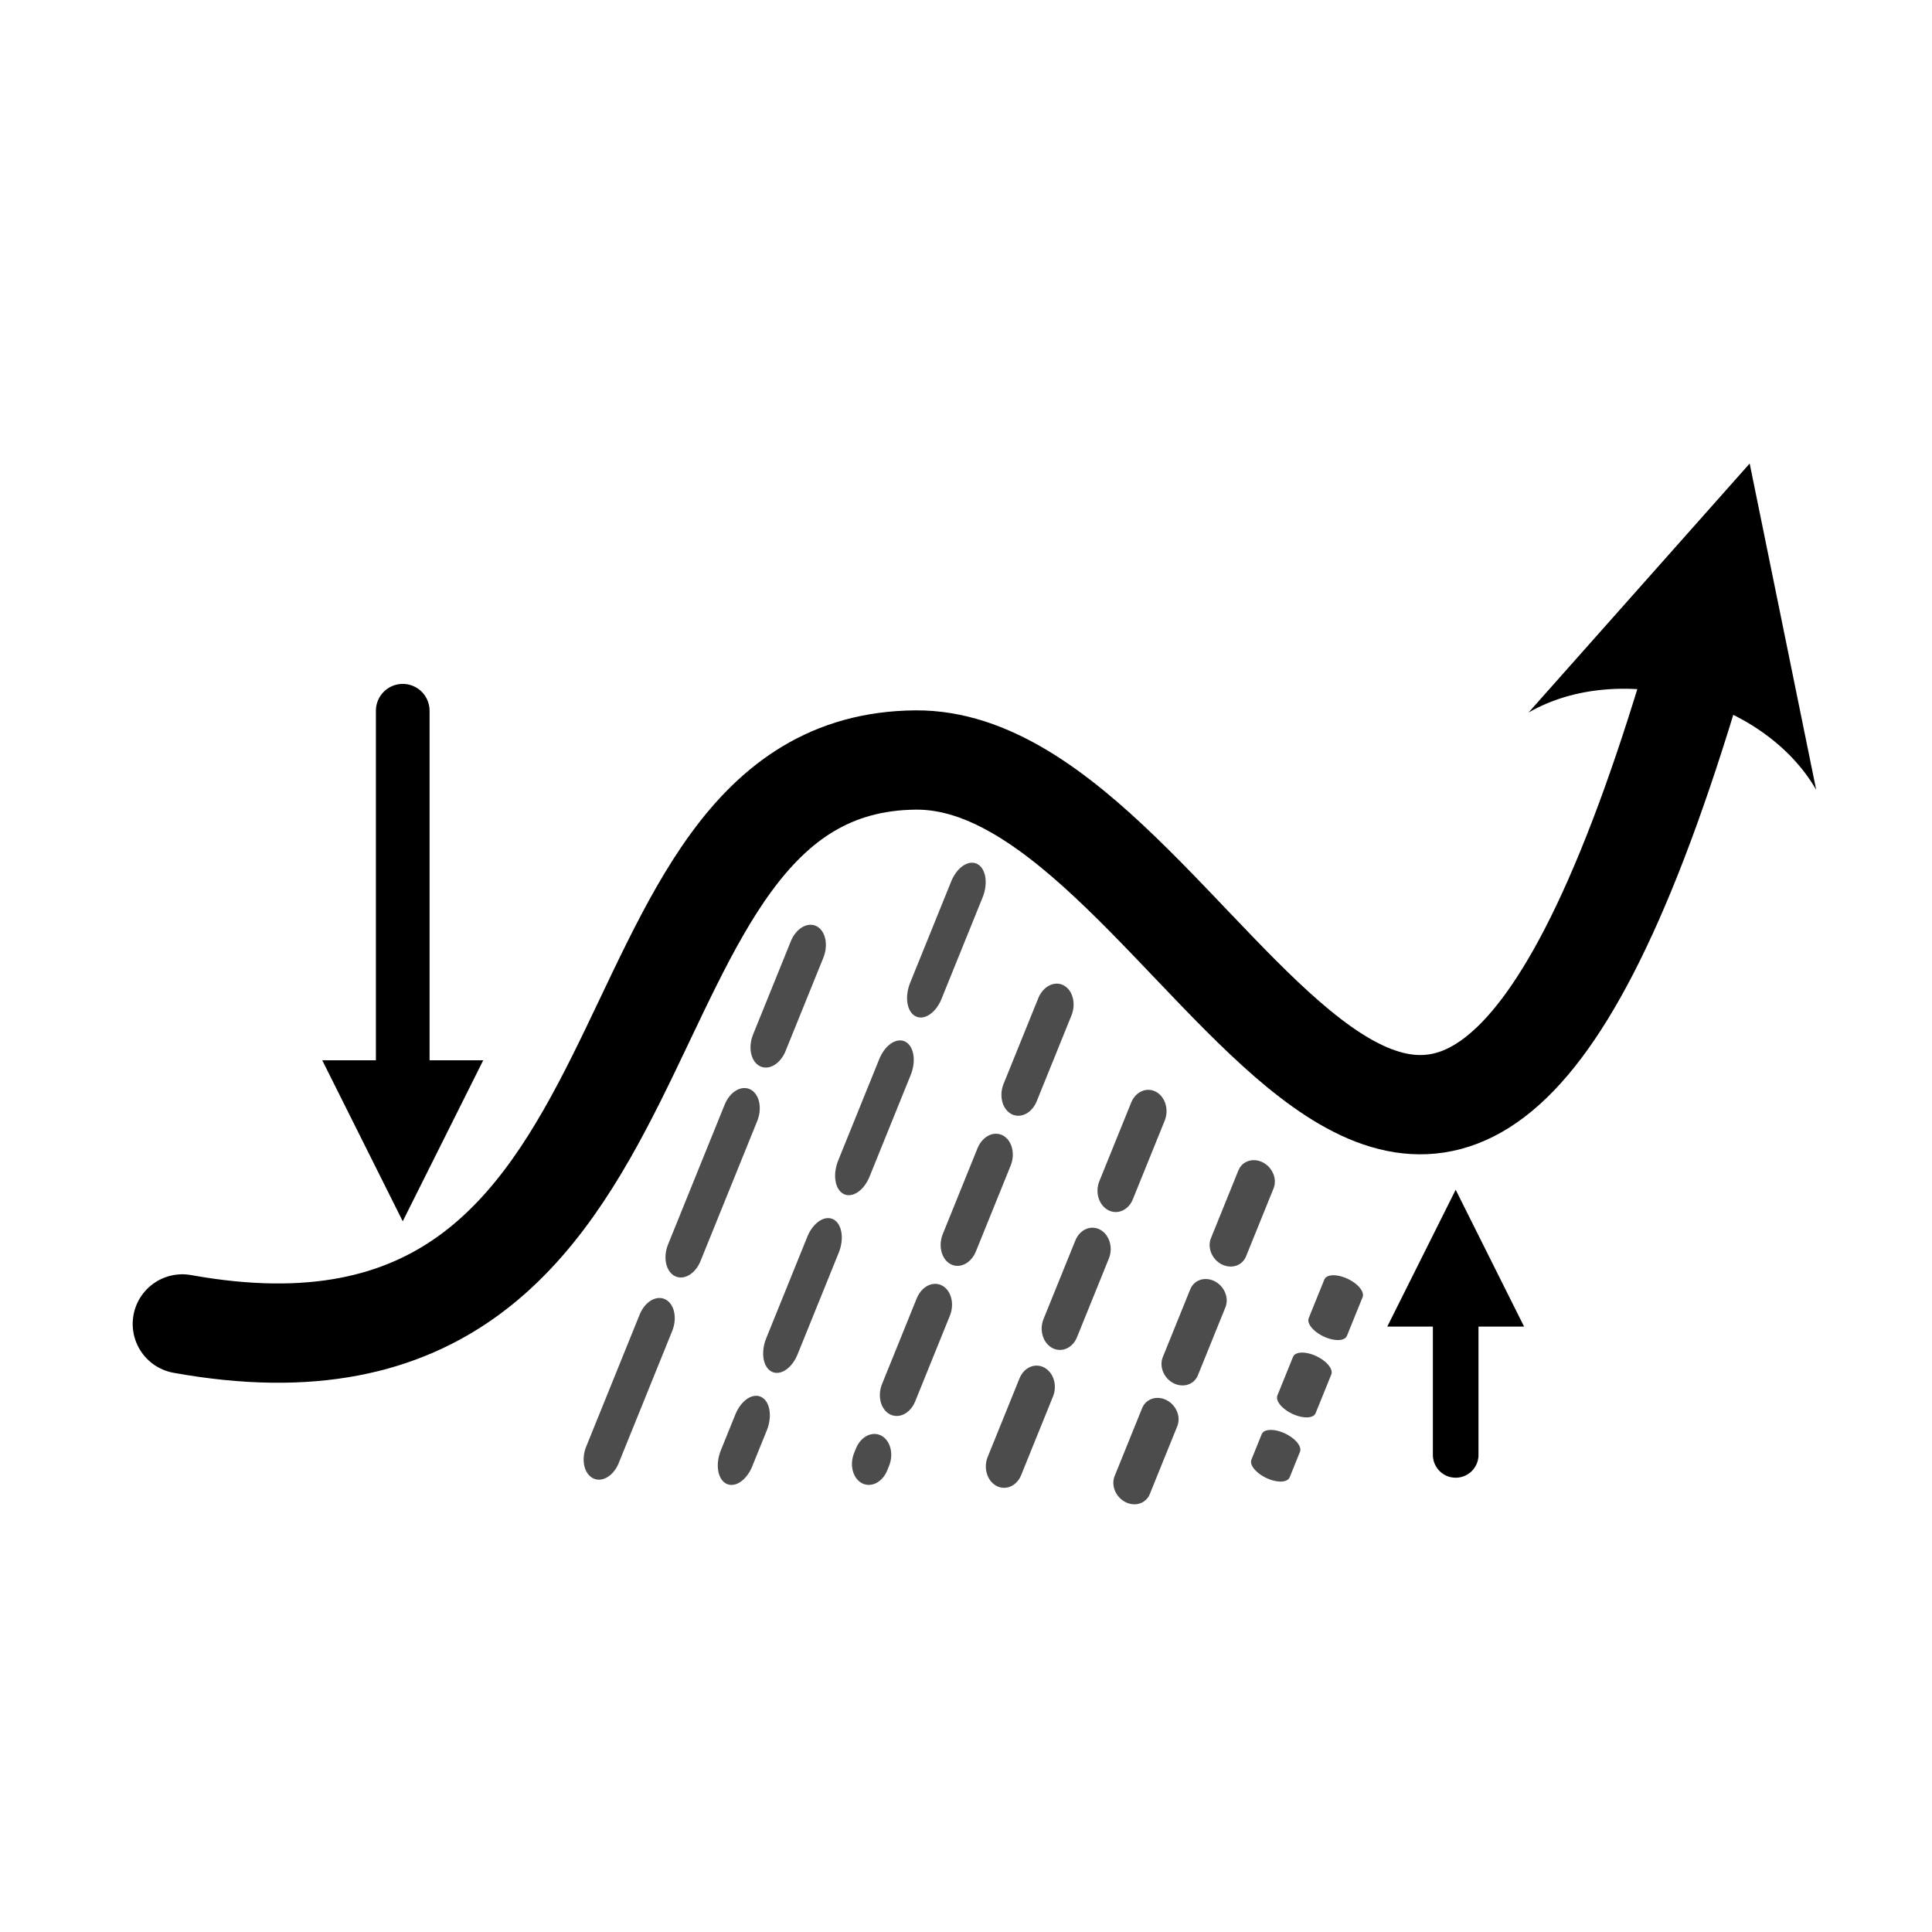
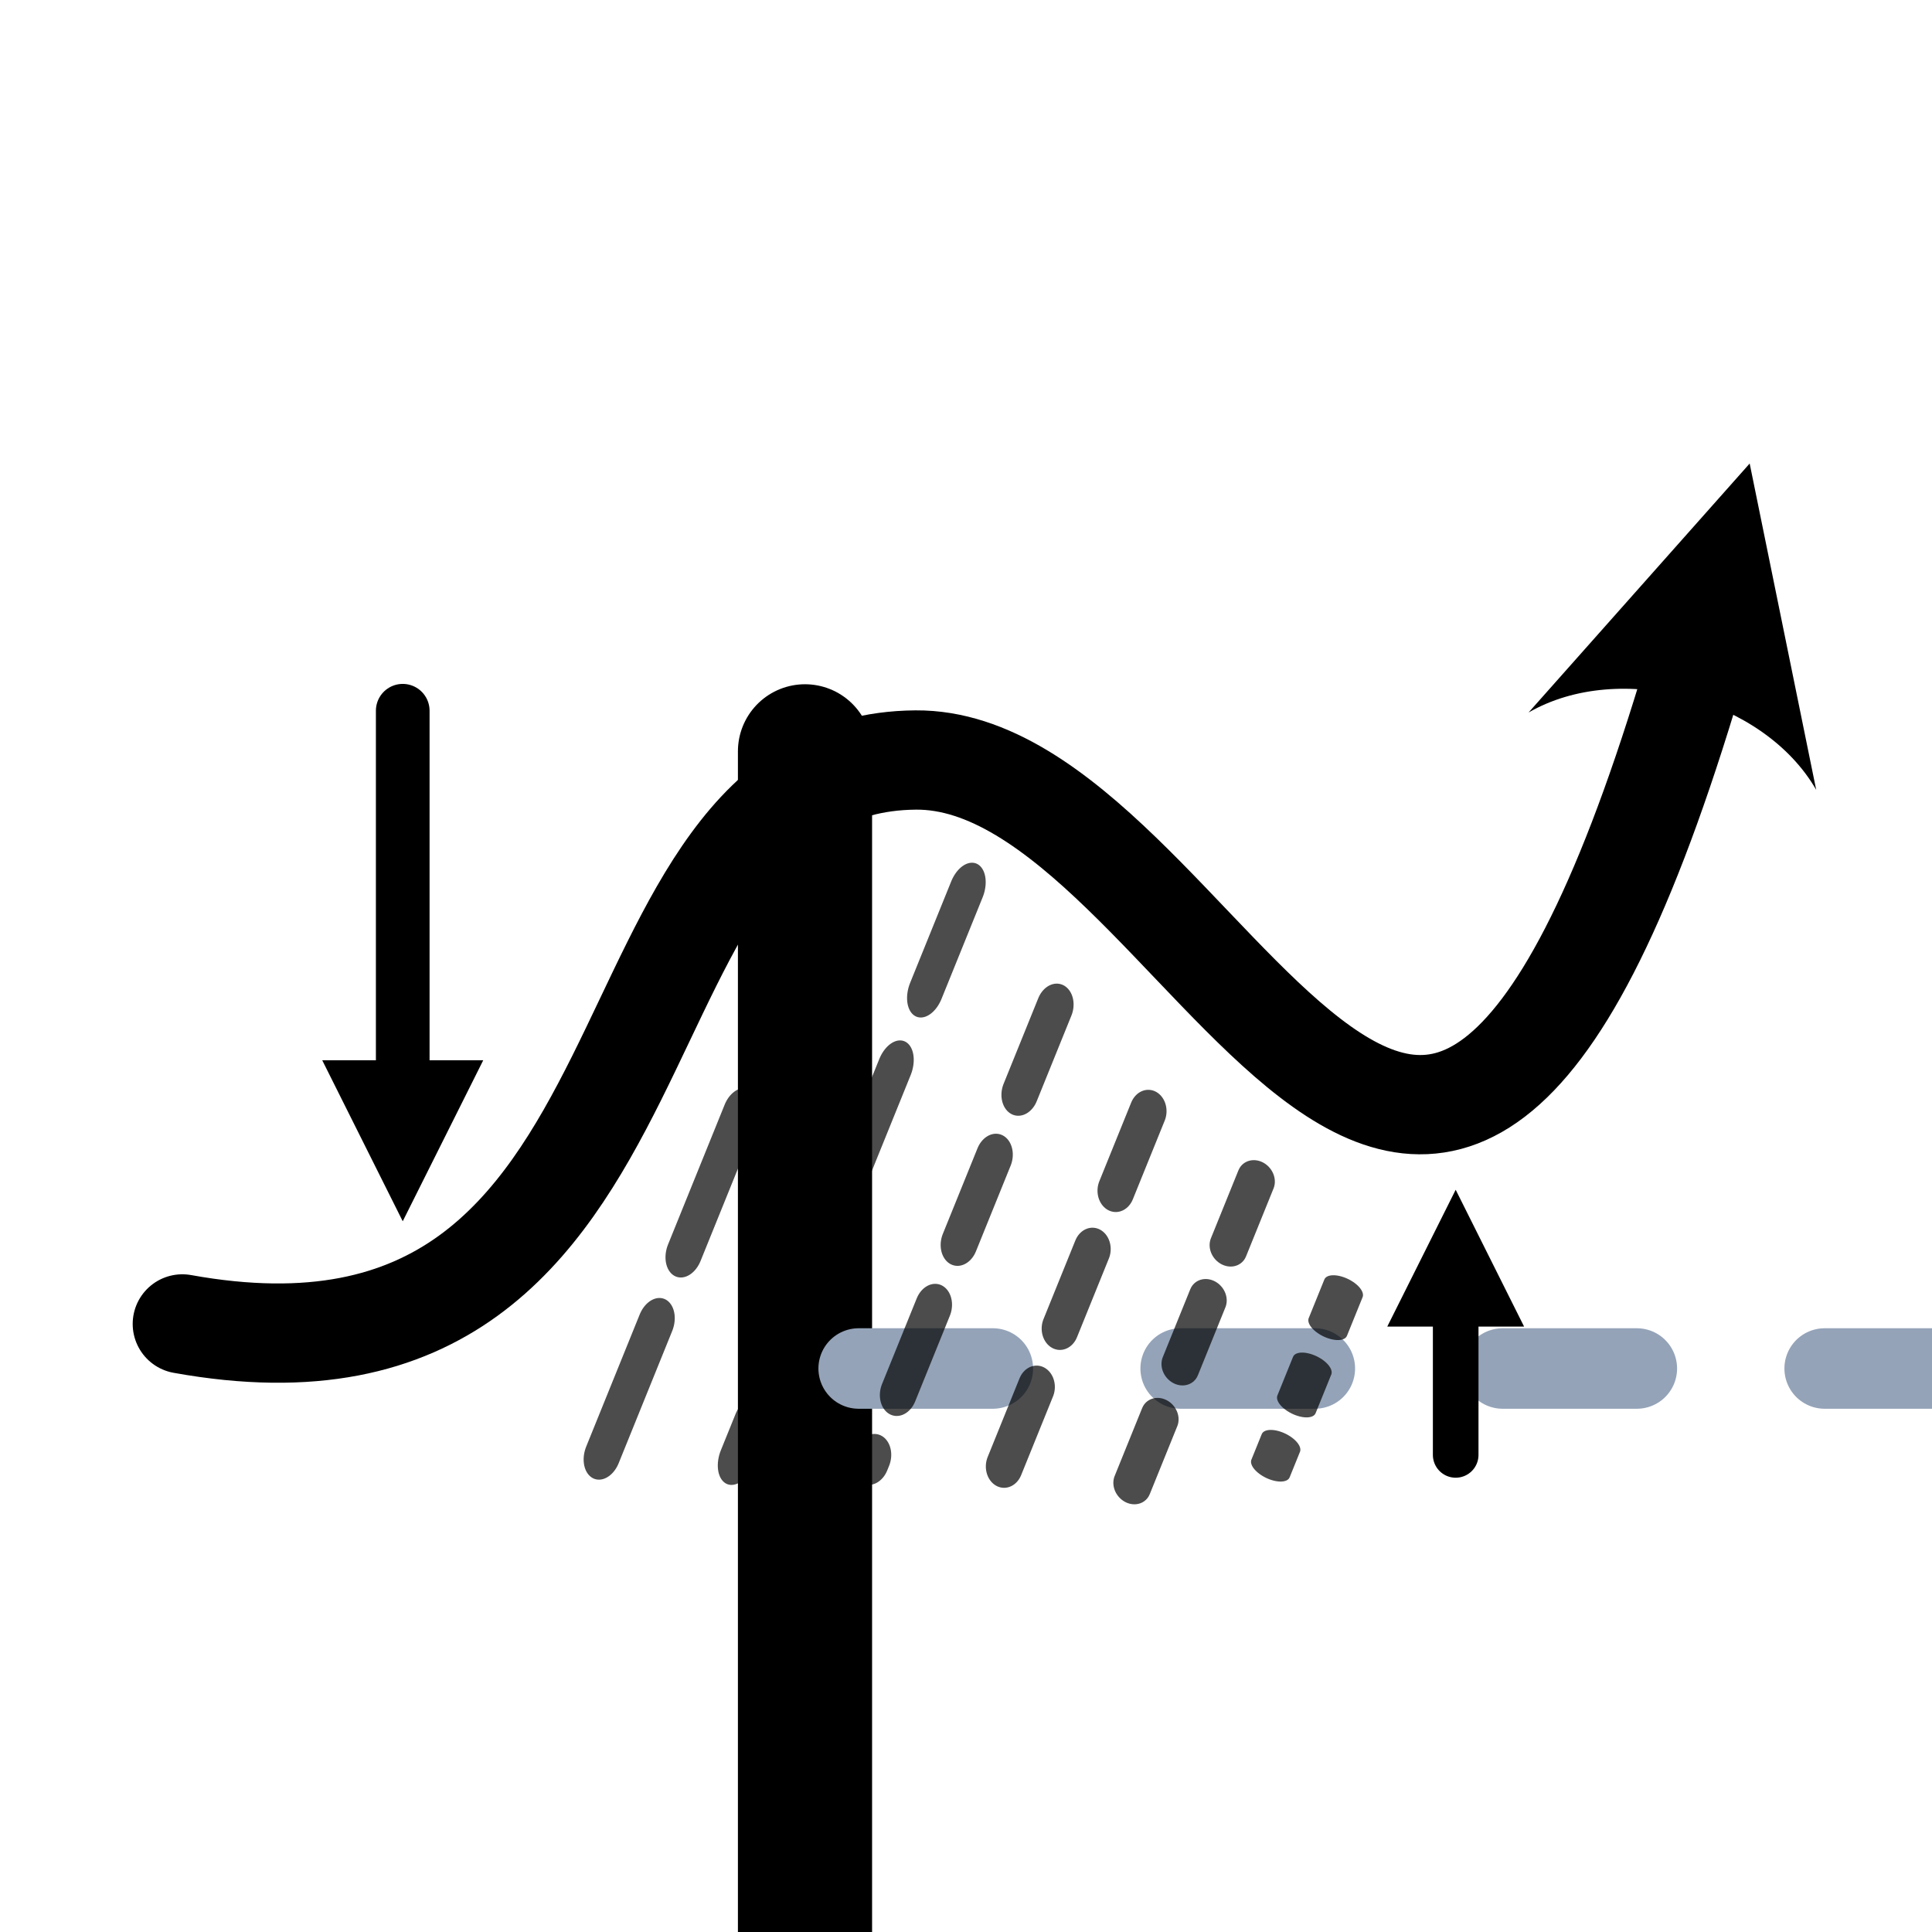
<svg xmlns="http://www.w3.org/2000/svg" width="100%" height="100%" viewBox="0 0 72 72" style="fill-rule:evenodd;clip-rule:evenodd;stroke-linecap:round;stroke-linejoin:round;">
+   <path d="M30 28v72h72" fill="none" stroke="currentColor" stroke-width="5" stroke-linecap="round" />
+   <path d="M32 51h68" fill="none" stroke="#94A3B8" stroke-width="3" stroke-linecap="round" stroke-dasharray="5 7" />
  <g transform="matrix(1.08978,0.0275887,-0.0312162,1.23307,-5.29376,-8.4564)">
    <g transform="matrix(0.917031,-0.0205177,0.0232155,0.810466,5.05086,6.74501)">
      <path d="M56.965,26.553L65.205,17.274L67.684,29.434C65.725,26.034 60.365,24.593 56.965,26.553Z" style="fill:currentColor;fill-rule:nonzero;" />
      <path d="M6.795,49.339C26.138,52.831 21.499,28.426 34.123,28.323C45.001,28.235 52.869,58.856 62.901,25.85" style="fill:none;fill-rule:nonzero;stroke:currentColor;stroke-width:3.7px;" />
    </g>
  </g>
  <g transform="matrix(1.18453,-0.150972,-0.22193,1.70405,-7.65108,-24.9681)">
    <path d="M44,38L39,50" style="fill:none;stroke:currentColor;stroke-opacity:0.7;stroke-width:1.16px;stroke-miterlimit:1.5;stroke-dasharray:2.32,1.74,0,0,0,0;" />
  </g>
  <g transform="matrix(-1.04128,-0.486137,-0.433865,1.38291,77.3116,-4.6733)">
    <g transform="matrix(-0.837667,-0.294467,-0.262804,0.63073,63.5332,25.7133)">
      <path d="M18.009,39.513L15.009,45.513L12.009,39.513L18.009,39.513Z" style="fill:currentColor;" />
      <path d="M15.009,26.487L15.009,40.713" style="fill:none;stroke:currentColor;stroke-width:2px;stroke-miterlimit:1.5;" />
    </g>
  </g>
  <g transform="matrix(1.04128,0.252475,0.433865,-0.718213,-8.05364,70.4033)">
    <g transform="matrix(0.837667,0.294467,0.506025,-1.21446,-28.8796,87.8735)">
      <path d="M51.699,49.439L54.249,44.339L56.799,49.439L51.699,49.439Z" style="fill:currentColor;" />
      <path d="M54.249,54.22L54.249,48.419" style="fill:none;stroke:currentColor;stroke-width:1.7px;stroke-miterlimit:1.5;" />
    </g>
  </g>
  <g transform="matrix(1.12989,-0.0160257,-0.101221,1.40595,-6.55704,-15.1994)">
    <path d="M44,38L39,50" style="fill:none;stroke:currentColor;stroke-opacity:0.7;stroke-width:1.23px;stroke-miterlimit:1.5;stroke-dasharray:2.45,1.84,0,0,0,0;" />
  </g>
  <g transform="matrix(1.08134,0.103872,0.0234563,1.09805,-1.66327,-2.34395)">
    <path d="M44,38L39,50" style="fill:none;stroke:currentColor;stroke-opacity:0.7;stroke-width:1.3px;stroke-miterlimit:1.5;stroke-dasharray:2.6,1.95,0,0,0,0;" />
  </g>
  <g transform="matrix(1.02679,0.238598,0.20126,0.658946,-2.75899,12.4736)">
    <path d="M44,38L39,50" style="fill:none;stroke:currentColor;stroke-opacity:0.7;stroke-width:1.39px;stroke-miterlimit:1.5;stroke-dasharray:2.79,2.79,0,0,0,0;" />
  </g>
  <g transform="matrix(1.10581,0.0434487,-0.0562863,1.29498,-3.73549,-9.69696)">
    <path d="M44,38L39,50" style="fill:none;stroke:currentColor;stroke-opacity:0.7;stroke-width:1.25px;stroke-miterlimit:1.5;stroke-dasharray:2.49,1.87,0,0,0,0;" />
  </g>
  <g transform="matrix(1.15723,-0.0835403,-0.153379,1.53476,-15.0122,-19.2598)">
    <path d="M44,38L39,50" style="fill:none;stroke:currentColor;stroke-opacity:0.7;stroke-width:1.2px;stroke-miterlimit:1.5;stroke-dasharray:2.4,1.8,1.2,0,0,0;" />
  </g>
</svg>
